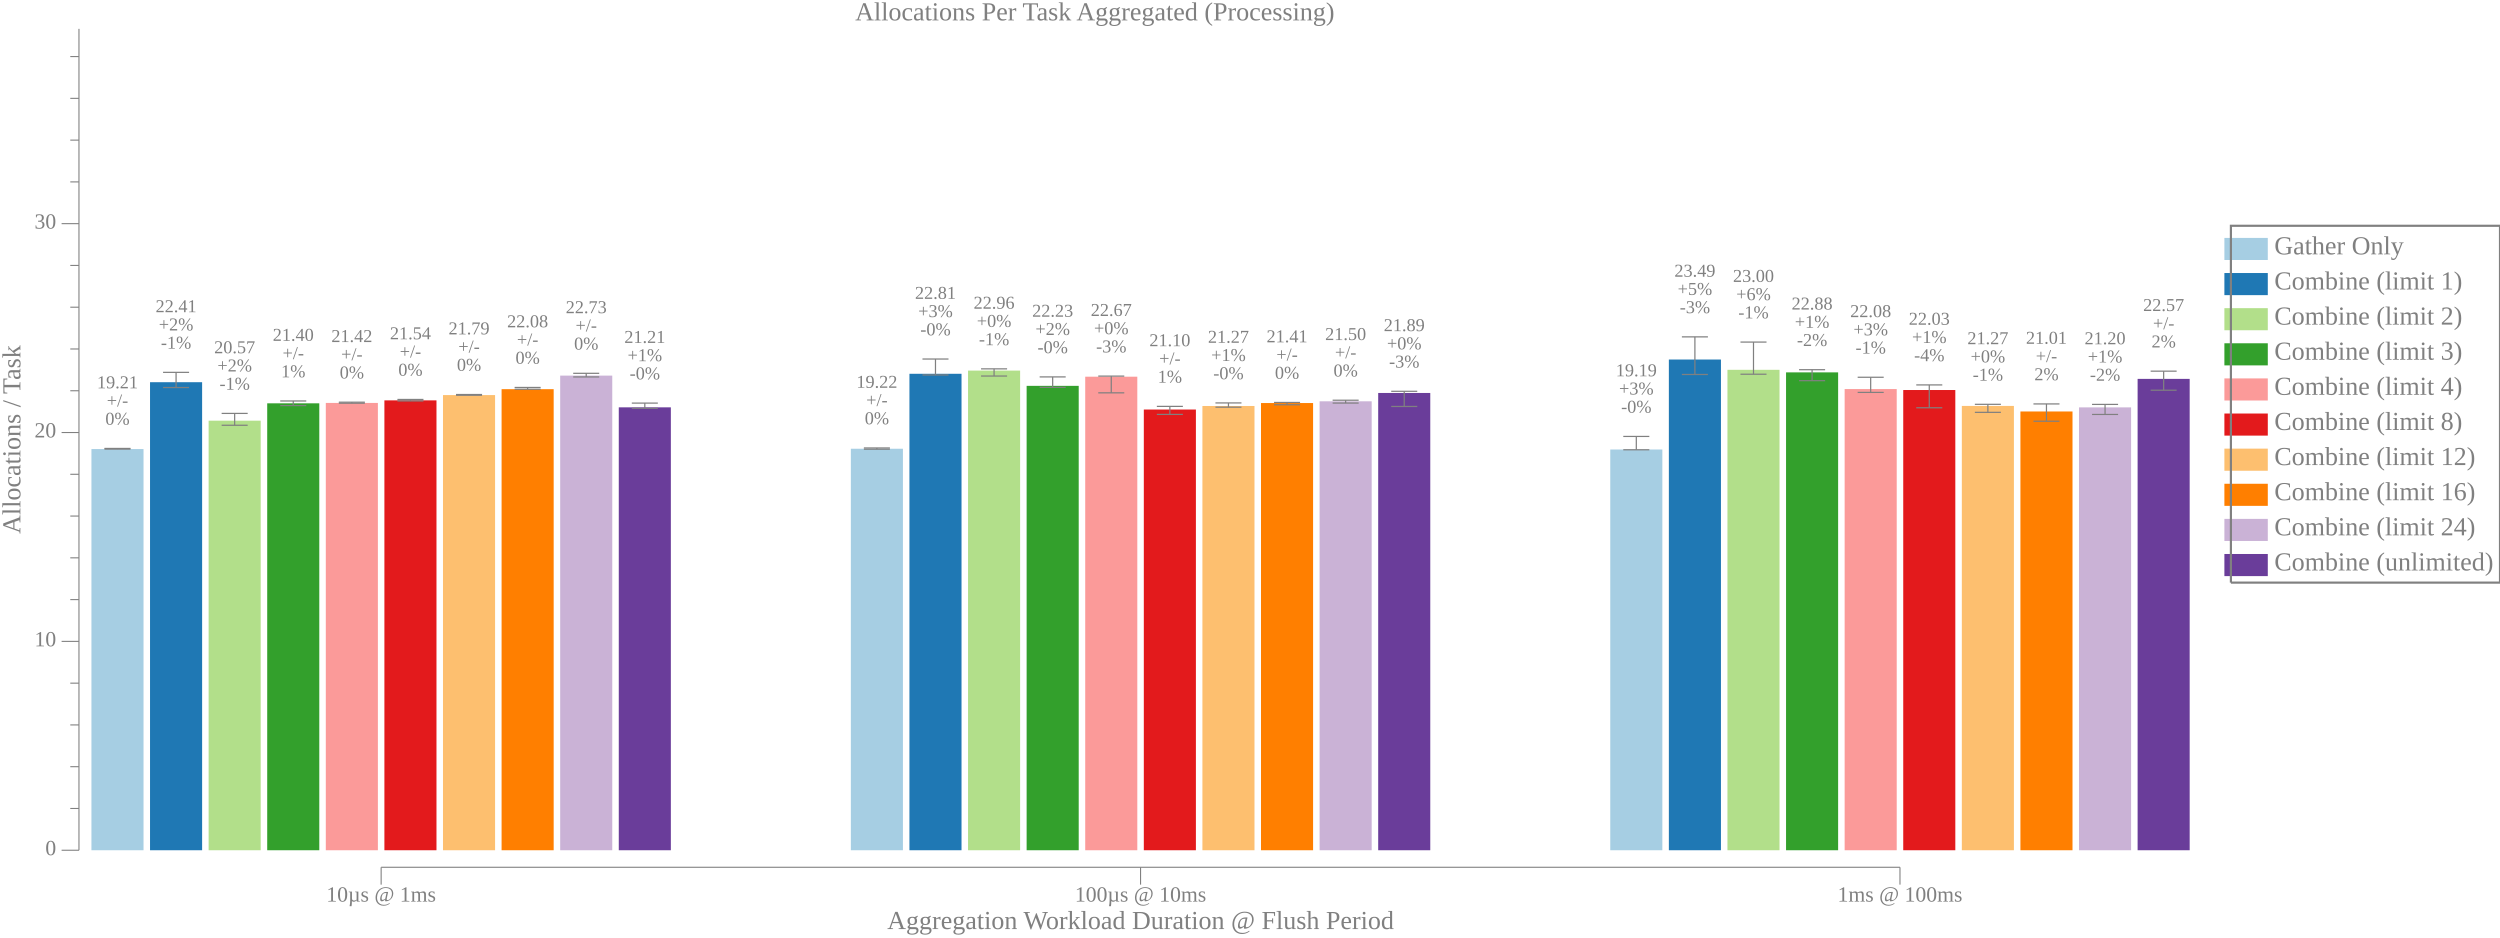
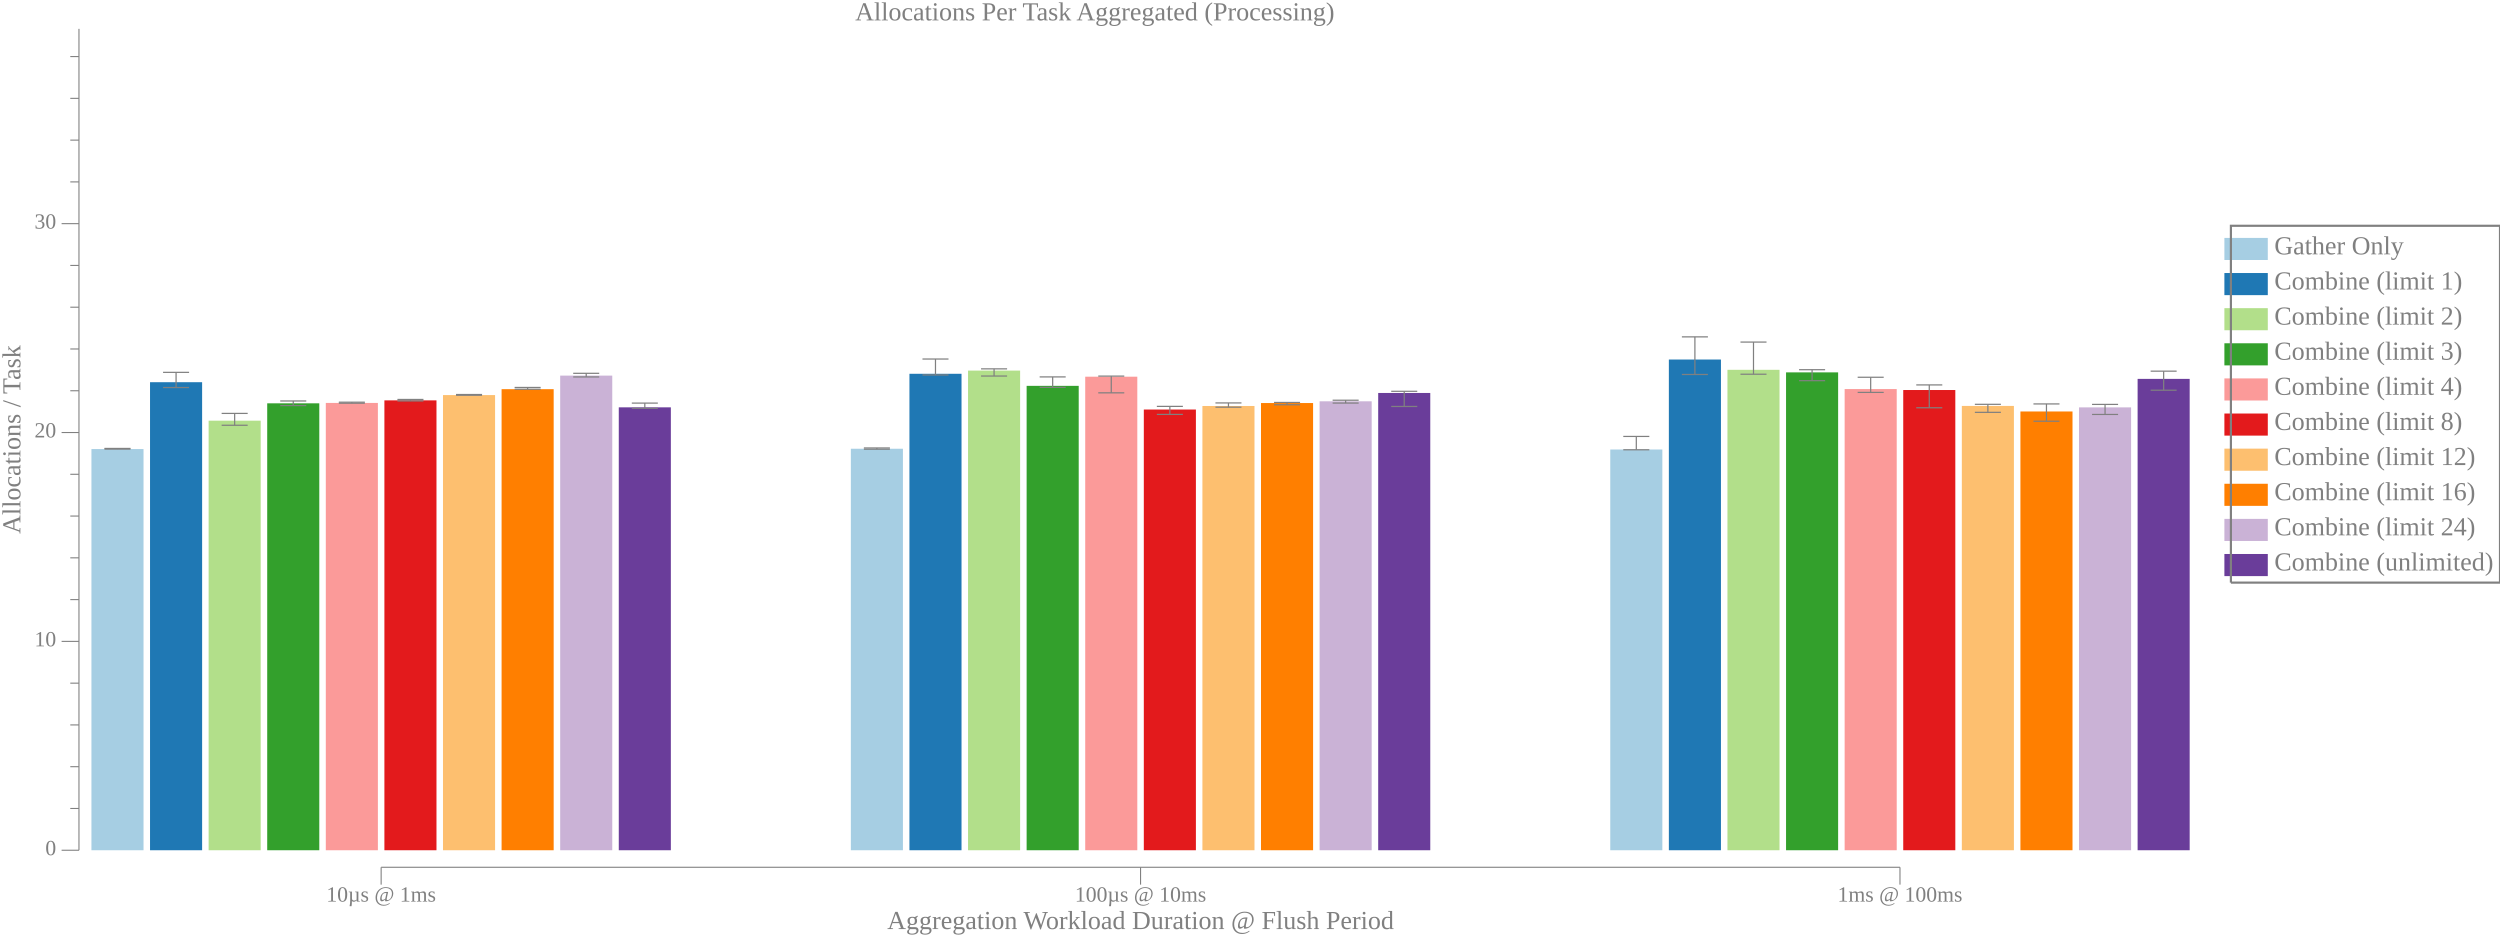
<svg xmlns="http://www.w3.org/2000/svg" width="1152pt" height="432pt" viewBox="0 0 1152 432">
  <g transform="scale(1, -1) translate(0, -432)">
    <path d="M1025,312.19L1025,322.37L1045,322.37L1045,312.19Z" style="fill:#A6CEE3" />
    <text x="1048" y="-314.79" transform="scale(1, -1)" style="font-family:Liberation Serif;font-variant:normal;font-weight:normal;font-style:normal;font-size:12px;fill:#808080">Gather Only</text>
    <path d="M1025,296L1025,306.19L1045,306.19L1045,296Z" style="fill:#1F78B4" />
    <text x="1048" y="-298.61" transform="scale(1, -1)" style="font-family:Liberation Serif;font-variant:normal;font-weight:normal;font-style:normal;font-size:12px;fill:#808080">Combine (limit 1)</text>
    <path d="M1025,279.82L1025,290L1045,290L1045,279.82Z" style="fill:#B2DF8A" />
    <text x="1048" y="-282.42" transform="scale(1, -1)" style="font-family:Liberation Serif;font-variant:normal;font-weight:normal;font-style:normal;font-size:12px;fill:#808080">Combine (limit 2)</text>
    <path d="M1025,263.63L1025,273.82L1045,273.82L1045,263.63Z" style="fill:#33A02C" />
    <text x="1048" y="-266.24" transform="scale(1, -1)" style="font-family:Liberation Serif;font-variant:normal;font-weight:normal;font-style:normal;font-size:12px;fill:#808080">Combine (limit 3)</text>
    <path d="M1025,247.45L1025,257.63L1045,257.63L1045,247.45Z" style="fill:#FB9A99" />
    <text x="1048" y="-250.06" transform="scale(1, -1)" style="font-family:Liberation Serif;font-variant:normal;font-weight:normal;font-style:normal;font-size:12px;fill:#808080">Combine (limit 4)</text>
    <path d="M1025,231.27L1025,241.45L1045,241.45L1045,231.27Z" style="fill:#E31A1C" />
    <text x="1048" y="-233.87" transform="scale(1, -1)" style="font-family:Liberation Serif;font-variant:normal;font-weight:normal;font-style:normal;font-size:12px;fill:#808080">Combine (limit 8)</text>
    <path d="M1025,215.08L1025,225.27L1045,225.27L1045,215.08Z" style="fill:#FDBF6F" />
    <text x="1048" y="-217.69" transform="scale(1, -1)" style="font-family:Liberation Serif;font-variant:normal;font-weight:normal;font-style:normal;font-size:12px;fill:#808080">Combine (limit 12)</text>
    <path d="M1025,198.9L1025,209.08L1045,209.08L1045,198.9Z" style="fill:#FF7F00" />
    <text x="1048" y="-201.5" transform="scale(1, -1)" style="font-family:Liberation Serif;font-variant:normal;font-weight:normal;font-style:normal;font-size:12px;fill:#808080">Combine (limit 16)</text>
    <path d="M1025,182.72L1025,192.9L1045,192.9L1045,182.72Z" style="fill:#CAB2D6" />
    <text x="1048" y="-185.32" transform="scale(1, -1)" style="font-family:Liberation Serif;font-variant:normal;font-weight:normal;font-style:normal;font-size:12px;fill:#808080">Combine (limit 24)</text>
    <path d="M1025,166.53L1025,176.72L1045,176.72L1045,166.53Z" style="fill:#6A3D9A" />
    <text x="1048" y="-169.14" transform="scale(1, -1)" style="font-family:Liberation Serif;font-variant:normal;font-weight:normal;font-style:normal;font-size:12px;fill:#808080">Combine (unlimited)</text>
    <path d="M1028,163.53L1028,327.96L1152,327.96L1152,163.53L1028,163.53" style="fill:none;stroke:#808080" />
    <path d="M0,0L1009,0L1009,432L0,432Z" style="fill:#-8000000000000000-8000000000000000-8000000000000000;fill-opacity:0" />
    <text x="394.06" y="-422.61" transform="scale(1, -1)" style="font-family:Liberation Serif;font-variant:normal;font-weight:normal;font-style:normal;font-size:12px;fill:#808080">Allocations Per Task Aggregated (Processing)</text>
    <text x="408.82" y="-3.902" transform="scale(1, -1)" style="font-family:Liberation Serif;font-variant:normal;font-weight:normal;font-style:normal;font-size:12px;fill:#808080">Aggregation Workload Duration @ Flush Period</text>
    <text x="150.37" y="-16.541" transform="scale(1, -1)" style="font-family:Liberation Serif;font-variant:normal;font-weight:normal;font-style:normal;font-size:10px;fill:#808080">10µs @ 1ms</text>
    <text x="495.31" y="-16.541" transform="scale(1, -1)" style="font-family:Liberation Serif;font-variant:normal;font-weight:normal;font-style:normal;font-size:10px;fill:#808080">100µs @ 10ms</text>
    <text x="846.74" y="-16.541" transform="scale(1, -1)" style="font-family:Liberation Serif;font-variant:normal;font-weight:normal;font-style:normal;font-size:10px;fill:#808080">1ms @ 100ms</text>
    <path d="M175.63,24.363L175.63,32.363" style="fill:none;stroke:#808080;stroke-width:0.5" />
    <path d="M525.57,24.363L525.57,32.363" style="fill:none;stroke:#808080;stroke-width:0.5" />
    <path d="M875.51,24.363L875.51,32.363" style="fill:none;stroke:#808080;stroke-width:0.5" />
    <path d="M175.63,32.363L875.51,32.363" style="fill:none;stroke:#808080;stroke-width:0.5" />
    <g transform="rotate(90)">
      <text x="186" y="9.387" transform="scale(1, -1)" style="font-family:Liberation Serif;font-variant:normal;font-weight:normal;font-style:normal;font-size:12px;fill:#808080">Allocations / Task</text>
    </g>
    <text x="20.885" y="-37.924" transform="scale(1, -1)" style="font-family:Liberation Serif;font-variant:normal;font-weight:normal;font-style:normal;font-size:10px;fill:#808080">0</text>
    <text x="15.885" y="-134.17" transform="scale(1, -1)" style="font-family:Liberation Serif;font-variant:normal;font-weight:normal;font-style:normal;font-size:10px;fill:#808080">10</text>
    <text x="15.885" y="-230.41" transform="scale(1, -1)" style="font-family:Liberation Serif;font-variant:normal;font-weight:normal;font-style:normal;font-size:10px;fill:#808080">20</text>
    <text x="15.885" y="-326.65" transform="scale(1, -1)" style="font-family:Liberation Serif;font-variant:normal;font-weight:normal;font-style:normal;font-size:10px;fill:#808080">30</text>
    <path d="M28.385,40.209L36.385,40.209" style="fill:none;stroke:#808080;stroke-width:0.5" />
    <path d="M28.385,136.45L36.385,136.45" style="fill:none;stroke:#808080;stroke-width:0.5" />
    <path d="M28.385,232.69L36.385,232.69" style="fill:none;stroke:#808080;stroke-width:0.5" />
    <path d="M28.385,328.94L36.385,328.94" style="fill:none;stroke:#808080;stroke-width:0.5" />
    <path d="M32.385,59.457L36.385,59.457" style="fill:none;stroke:#808080;stroke-width:0.5" />
    <path d="M32.385,78.706L36.385,78.706" style="fill:none;stroke:#808080;stroke-width:0.5" />
    <path d="M32.385,97.954L36.385,97.954" style="fill:none;stroke:#808080;stroke-width:0.5" />
    <path d="M32.385,117.2L36.385,117.2" style="fill:none;stroke:#808080;stroke-width:0.5" />
    <path d="M32.385,155.7L36.385,155.7" style="fill:none;stroke:#808080;stroke-width:0.5" />
    <path d="M32.385,174.95L36.385,174.95" style="fill:none;stroke:#808080;stroke-width:0.5" />
    <path d="M32.385,194.2L36.385,194.2" style="fill:none;stroke:#808080;stroke-width:0.5" />
    <path d="M32.385,213.45L36.385,213.45" style="fill:none;stroke:#808080;stroke-width:0.5" />
    <path d="M32.385,251.94L36.385,251.94" style="fill:none;stroke:#808080;stroke-width:0.5" />
    <path d="M32.385,271.19L36.385,271.19" style="fill:none;stroke:#808080;stroke-width:0.5" />
    <path d="M32.385,290.44L36.385,290.44" style="fill:none;stroke:#808080;stroke-width:0.5" />
    <path d="M32.385,309.69L36.385,309.69" style="fill:none;stroke:#808080;stroke-width:0.5" />
    <path d="M32.385,348.18L36.385,348.18" style="fill:none;stroke:#808080;stroke-width:0.5" />
    <path d="M32.385,367.43L36.385,367.43" style="fill:none;stroke:#808080;stroke-width:0.5" />
    <path d="M32.385,386.68L36.385,386.68" style="fill:none;stroke:#808080;stroke-width:0.5" />
    <path d="M32.385,405.93L36.385,405.93" style="fill:none;stroke:#808080;stroke-width:0.5" />
    <path d="M36.385,40.209L36.385,418.71" style="fill:none;stroke:#808080;stroke-width:0.5" />
    <path d="M42.135,40.209L42.135,225.08L66.135,225.08L66.135,40.209Z" style="fill:#A6CEE3" />
    <path d="M54.135,225.06L54.135,225.36" style="fill:none;stroke:#808080;stroke-width:0.567" />
    <path d="M48.135,225.06L60.135,225.06" style="fill:none;stroke:#808080;stroke-width:0.567" />
    <path d="M48.135,225.36L60.135,225.36" style="fill:none;stroke:#808080;stroke-width:0.567" />
-     <text x="44.685" y="-253.07" transform="scale(1, -1)" style="font-family:Liberation Serif;font-variant:normal;font-weight:normal;font-style:normal;font-size:8.4px;fill:#808080">19.21</text>
-     <text x="49.201" y="-244.67" transform="scale(1, -1)" style="font-family:Liberation Serif;font-variant:normal;font-weight:normal;font-style:normal;font-size:8.4px;fill:#808080">+/-</text>
-     <text x="48.536" y="-236.27" transform="scale(1, -1)" style="font-family:Liberation Serif;font-variant:normal;font-weight:normal;font-style:normal;font-size:8.4px;fill:#808080">0%</text>
    <path d="M392.07,40.209L392.07,225.22L416.07,225.22L416.07,40.209Z" style="fill:#A6CEE3" />
    <path d="M404.07,225.02L404.07,225.58" style="fill:none;stroke:#808080;stroke-width:0.567" />
    <path d="M398.07,225.02L410.07,225.02" style="fill:none;stroke:#808080;stroke-width:0.567" />
    <path d="M398.07,225.58L410.07,225.58" style="fill:none;stroke:#808080;stroke-width:0.567" />
-     <text x="394.62" y="-253.29" transform="scale(1, -1)" style="font-family:Liberation Serif;font-variant:normal;font-weight:normal;font-style:normal;font-size:8.4px;fill:#808080">19.22</text>
-     <text x="399.14" y="-244.89" transform="scale(1, -1)" style="font-family:Liberation Serif;font-variant:normal;font-weight:normal;font-style:normal;font-size:8.4px;fill:#808080">+/-</text>
-     <text x="398.48" y="-236.49" transform="scale(1, -1)" style="font-family:Liberation Serif;font-variant:normal;font-weight:normal;font-style:normal;font-size:8.4px;fill:#808080">0%</text>
    <path d="M742.01,40.209L742.01,224.87L766.01,224.87L766.01,40.209Z" style="fill:#A6CEE3" />
    <path d="M754.01,224.74L754.01,230.89" style="fill:none;stroke:#808080;stroke-width:0.567" />
    <path d="M748.01,224.74L760.01,224.74" style="fill:none;stroke:#808080;stroke-width:0.567" />
    <path d="M748.01,230.89L760.01,230.89" style="fill:none;stroke:#808080;stroke-width:0.567" />
-     <text x="744.56" y="-258.6" transform="scale(1, -1)" style="font-family:Liberation Serif;font-variant:normal;font-weight:normal;font-style:normal;font-size:8.4px;fill:#808080">19.19</text>
-     <text x="746.05" y="-250.2" transform="scale(1, -1)" style="font-family:Liberation Serif;font-variant:normal;font-weight:normal;font-style:normal;font-size:8.4px;fill:#808080">+3%</text>
-     <text x="747.02" y="-241.8" transform="scale(1, -1)" style="font-family:Liberation Serif;font-variant:normal;font-weight:normal;font-style:normal;font-size:8.4px;fill:#808080">-0%</text>
    <path d="M69.135,40.209L69.135,255.88L93.135,255.88L93.135,40.209Z" style="fill:#1F78B4" />
    <path d="M81.135,253.43L81.135,260.42" style="fill:none;stroke:#808080;stroke-width:0.567" />
    <path d="M75.135,253.43L87.135,253.43" style="fill:none;stroke:#808080;stroke-width:0.567" />
    <path d="M75.135,260.42L87.135,260.42" style="fill:none;stroke:#808080;stroke-width:0.567" />
-     <text x="71.685" y="-288.13" transform="scale(1, -1)" style="font-family:Liberation Serif;font-variant:normal;font-weight:normal;font-style:normal;font-size:8.4px;fill:#808080">22.41</text>
-     <text x="73.167" y="-279.73" transform="scale(1, -1)" style="font-family:Liberation Serif;font-variant:normal;font-weight:normal;font-style:normal;font-size:8.4px;fill:#808080">+2%</text>
-     <text x="74.138" y="-271.33" transform="scale(1, -1)" style="font-family:Liberation Serif;font-variant:normal;font-weight:normal;font-style:normal;font-size:8.4px;fill:#808080">-1%</text>
    <path d="M419.07,40.209L419.07,259.76L443.07,259.76L443.07,40.209Z" style="fill:#1F78B4" />
    <path d="M431.07,259.22L431.07,266.56" style="fill:none;stroke:#808080;stroke-width:0.567" />
    <path d="M425.07,259.22L437.07,259.22" style="fill:none;stroke:#808080;stroke-width:0.567" />
    <path d="M425.07,266.56L437.07,266.56" style="fill:none;stroke:#808080;stroke-width:0.567" />
-     <text x="421.62" y="-294.27" transform="scale(1, -1)" style="font-family:Liberation Serif;font-variant:normal;font-weight:normal;font-style:normal;font-size:8.4px;fill:#808080">22.81</text>
-     <text x="423.11" y="-285.87" transform="scale(1, -1)" style="font-family:Liberation Serif;font-variant:normal;font-weight:normal;font-style:normal;font-size:8.4px;fill:#808080">+3%</text>
-     <text x="424.08" y="-277.47" transform="scale(1, -1)" style="font-family:Liberation Serif;font-variant:normal;font-weight:normal;font-style:normal;font-size:8.4px;fill:#808080">-0%</text>
    <path d="M769.01,40.209L769.01,266.33L793.01,266.33L793.01,40.209Z" style="fill:#1F78B4" />
    <path d="M781.01,259.44L781.01,276.77" style="fill:none;stroke:#808080;stroke-width:0.567" />
    <path d="M775.01,259.44L787.01,259.44" style="fill:none;stroke:#808080;stroke-width:0.567" />
    <path d="M775.01,276.77L787.01,276.77" style="fill:none;stroke:#808080;stroke-width:0.567" />
-     <text x="771.56" y="-304.49" transform="scale(1, -1)" style="font-family:Liberation Serif;font-variant:normal;font-weight:normal;font-style:normal;font-size:8.4px;fill:#808080">23.49</text>
-     <text x="773.05" y="-296.09" transform="scale(1, -1)" style="font-family:Liberation Serif;font-variant:normal;font-weight:normal;font-style:normal;font-size:8.4px;fill:#808080">+5%</text>
-     <text x="774.02" y="-287.69" transform="scale(1, -1)" style="font-family:Liberation Serif;font-variant:normal;font-weight:normal;font-style:normal;font-size:8.4px;fill:#808080">-3%</text>
    <path d="M96.135,40.209L96.135,238.15L120.13,238.15L120.13,40.209Z" style="fill:#B2DF8A" />
    <path d="M108.13,236.04L108.13,241.5" style="fill:none;stroke:#808080;stroke-width:0.567" />
    <path d="M102.13,236.04L114.13,236.04" style="fill:none;stroke:#808080;stroke-width:0.567" />
    <path d="M102.13,241.5L114.13,241.5" style="fill:none;stroke:#808080;stroke-width:0.567" />
-     <text x="98.685" y="-269.22" transform="scale(1, -1)" style="font-family:Liberation Serif;font-variant:normal;font-weight:normal;font-style:normal;font-size:8.4px;fill:#808080">20.57</text>
-     <text x="100.17" y="-260.82" transform="scale(1, -1)" style="font-family:Liberation Serif;font-variant:normal;font-weight:normal;font-style:normal;font-size:8.4px;fill:#808080">+2%</text>
-     <text x="101.14" y="-252.42" transform="scale(1, -1)" style="font-family:Liberation Serif;font-variant:normal;font-weight:normal;font-style:normal;font-size:8.4px;fill:#808080">-1%</text>
    <path d="M446.07,40.209L446.07,261.23L470.07,261.23L470.07,40.209Z" style="fill:#B2DF8A" />
    <path d="M458.07,258.72L458.07,262.03" style="fill:none;stroke:#808080;stroke-width:0.567" />
    <path d="M452.07,258.72L464.07,258.72" style="fill:none;stroke:#808080;stroke-width:0.567" />
    <path d="M452.07,262.03L464.07,262.03" style="fill:none;stroke:#808080;stroke-width:0.567" />
-     <text x="448.62" y="-289.74" transform="scale(1, -1)" style="font-family:Liberation Serif;font-variant:normal;font-weight:normal;font-style:normal;font-size:8.4px;fill:#808080">22.96</text>
-     <text x="450.11" y="-281.34" transform="scale(1, -1)" style="font-family:Liberation Serif;font-variant:normal;font-weight:normal;font-style:normal;font-size:8.4px;fill:#808080">+0%</text>
-     <text x="451.08" y="-272.94" transform="scale(1, -1)" style="font-family:Liberation Serif;font-variant:normal;font-weight:normal;font-style:normal;font-size:8.4px;fill:#808080">-1%</text>
    <path d="M796.01,40.209L796.01,261.59L820.01,261.59L820.01,40.209Z" style="fill:#B2DF8A" />
    <path d="M808.01,259.56L808.01,274.37" style="fill:none;stroke:#808080;stroke-width:0.567" />
    <path d="M802.01,259.56L814.01,259.56" style="fill:none;stroke:#808080;stroke-width:0.567" />
    <path d="M802.01,274.37L814.01,274.37" style="fill:none;stroke:#808080;stroke-width:0.567" />
-     <text x="798.56" y="-302.09" transform="scale(1, -1)" style="font-family:Liberation Serif;font-variant:normal;font-weight:normal;font-style:normal;font-size:8.4px;fill:#808080">23.00</text>
-     <text x="800.05" y="-293.69" transform="scale(1, -1)" style="font-family:Liberation Serif;font-variant:normal;font-weight:normal;font-style:normal;font-size:8.4px;fill:#808080">+6%</text>
-     <text x="801.02" y="-285.29" transform="scale(1, -1)" style="font-family:Liberation Serif;font-variant:normal;font-weight:normal;font-style:normal;font-size:8.4px;fill:#808080">-1%</text>
    <path d="M123.13,40.209L123.13,246.15L147.13,246.15L147.13,40.209Z" style="fill:#33A02C" />
    <path d="M135.13,245.1L135.13,247.23" style="fill:none;stroke:#808080;stroke-width:0.567" />
    <path d="M129.13,245.1L141.13,245.1" style="fill:none;stroke:#808080;stroke-width:0.567" />
    <path d="M129.13,247.23L141.13,247.23" style="fill:none;stroke:#808080;stroke-width:0.567" />
-     <text x="125.68" y="-274.94" transform="scale(1, -1)" style="font-family:Liberation Serif;font-variant:normal;font-weight:normal;font-style:normal;font-size:8.4px;fill:#808080">21.40</text>
-     <text x="130.2" y="-266.54" transform="scale(1, -1)" style="font-family:Liberation Serif;font-variant:normal;font-weight:normal;font-style:normal;font-size:8.4px;fill:#808080">+/-</text>
-     <text x="129.54" y="-258.14" transform="scale(1, -1)" style="font-family:Liberation Serif;font-variant:normal;font-weight:normal;font-style:normal;font-size:8.4px;fill:#808080">1%</text>
    <path d="M473.07,40.209L473.07,254.2L497.07,254.2L497.07,40.209Z" style="fill:#33A02C" />
    <path d="M485.07,253.5L485.07,258.32" style="fill:none;stroke:#808080;stroke-width:0.567" />
    <path d="M479.07,253.5L491.07,253.5" style="fill:none;stroke:#808080;stroke-width:0.567" />
    <path d="M479.07,258.32L491.07,258.32" style="fill:none;stroke:#808080;stroke-width:0.567" />
-     <text x="475.62" y="-286.04" transform="scale(1, -1)" style="font-family:Liberation Serif;font-variant:normal;font-weight:normal;font-style:normal;font-size:8.4px;fill:#808080">22.23</text>
-     <text x="477.11" y="-277.64" transform="scale(1, -1)" style="font-family:Liberation Serif;font-variant:normal;font-weight:normal;font-style:normal;font-size:8.4px;fill:#808080">+2%</text>
-     <text x="478.08" y="-269.24" transform="scale(1, -1)" style="font-family:Liberation Serif;font-variant:normal;font-weight:normal;font-style:normal;font-size:8.4px;fill:#808080">-0%</text>
    <path d="M823.01,40.209L823.01,260.41L847.01,260.41L847.01,40.209Z" style="fill:#33A02C" />
    <path d="M835.01,256.59L835.01,261.64" style="fill:none;stroke:#808080;stroke-width:0.567" />
    <path d="M829.01,256.59L841.01,256.59" style="fill:none;stroke:#808080;stroke-width:0.567" />
    <path d="M829.01,261.64L841.01,261.64" style="fill:none;stroke:#808080;stroke-width:0.567" />
-     <text x="825.56" y="-289.35" transform="scale(1, -1)" style="font-family:Liberation Serif;font-variant:normal;font-weight:normal;font-style:normal;font-size:8.4px;fill:#808080">22.88</text>
-     <text x="827.05" y="-280.95" transform="scale(1, -1)" style="font-family:Liberation Serif;font-variant:normal;font-weight:normal;font-style:normal;font-size:8.4px;fill:#808080">+1%</text>
-     <text x="828.02" y="-272.55" transform="scale(1, -1)" style="font-family:Liberation Serif;font-variant:normal;font-weight:normal;font-style:normal;font-size:8.4px;fill:#808080">-2%</text>
    <path d="M150.13,40.209L150.13,246.33L174.13,246.33L174.13,40.209Z" style="fill:#FB9A99" />
    <path d="M162.13,246.21L162.13,246.67" style="fill:none;stroke:#808080;stroke-width:0.567" />
    <path d="M156.13,246.21L168.13,246.21" style="fill:none;stroke:#808080;stroke-width:0.567" />
    <path d="M156.13,246.67L168.13,246.67" style="fill:none;stroke:#808080;stroke-width:0.567" />
-     <text x="152.68" y="-274.39" transform="scale(1, -1)" style="font-family:Liberation Serif;font-variant:normal;font-weight:normal;font-style:normal;font-size:8.4px;fill:#808080">21.42</text>
-     <text x="157.2" y="-265.99" transform="scale(1, -1)" style="font-family:Liberation Serif;font-variant:normal;font-weight:normal;font-style:normal;font-size:8.4px;fill:#808080">+/-</text>
-     <text x="156.54" y="-257.59" transform="scale(1, -1)" style="font-family:Liberation Serif;font-variant:normal;font-weight:normal;font-style:normal;font-size:8.4px;fill:#808080">0%</text>
    <path d="M500.07,40.209L500.07,258.42L524.07,258.42L524.07,40.209Z" style="fill:#FB9A99" />
    <path d="M512.07,250.98L512.07,258.69" style="fill:none;stroke:#808080;stroke-width:0.567" />
    <path d="M506.07,250.98L518.07,250.98" style="fill:none;stroke:#808080;stroke-width:0.567" />
    <path d="M506.07,258.69L518.07,258.69" style="fill:none;stroke:#808080;stroke-width:0.567" />
-     <text x="502.62" y="-286.4" transform="scale(1, -1)" style="font-family:Liberation Serif;font-variant:normal;font-weight:normal;font-style:normal;font-size:8.4px;fill:#808080">22.67</text>
-     <text x="504.11" y="-278" transform="scale(1, -1)" style="font-family:Liberation Serif;font-variant:normal;font-weight:normal;font-style:normal;font-size:8.4px;fill:#808080">+0%</text>
-     <text x="505.08" y="-269.6" transform="scale(1, -1)" style="font-family:Liberation Serif;font-variant:normal;font-weight:normal;font-style:normal;font-size:8.4px;fill:#808080">-3%</text>
    <path d="M850.01,40.209L850.01,252.72L874.01,252.72L874.01,40.209Z" style="fill:#FB9A99" />
    <path d="M862.01,251.18L862.01,258.16" style="fill:none;stroke:#808080;stroke-width:0.567" />
    <path d="M856.01,251.18L868.01,251.18" style="fill:none;stroke:#808080;stroke-width:0.567" />
    <path d="M856.01,258.16L868.01,258.16" style="fill:none;stroke:#808080;stroke-width:0.567" />
-     <text x="852.56" y="-285.87" transform="scale(1, -1)" style="font-family:Liberation Serif;font-variant:normal;font-weight:normal;font-style:normal;font-size:8.4px;fill:#808080">22.08</text>
-     <text x="854.05" y="-277.47" transform="scale(1, -1)" style="font-family:Liberation Serif;font-variant:normal;font-weight:normal;font-style:normal;font-size:8.4px;fill:#808080">+3%</text>
-     <text x="855.02" y="-269.07" transform="scale(1, -1)" style="font-family:Liberation Serif;font-variant:normal;font-weight:normal;font-style:normal;font-size:8.4px;fill:#808080">-1%</text>
    <path d="M177.13,40.209L177.13,247.51L201.13,247.51L201.13,40.209Z" style="fill:#E31A1C" />
    <path d="M189.13,247.25L189.13,247.93" style="fill:none;stroke:#808080;stroke-width:0.567" />
    <path d="M183.13,247.25L195.13,247.25" style="fill:none;stroke:#808080;stroke-width:0.567" />
    <path d="M183.13,247.93L195.13,247.93" style="fill:none;stroke:#808080;stroke-width:0.567" />
-     <text x="179.68" y="-275.65" transform="scale(1, -1)" style="font-family:Liberation Serif;font-variant:normal;font-weight:normal;font-style:normal;font-size:8.4px;fill:#808080">21.54</text>
-     <text x="184.2" y="-267.25" transform="scale(1, -1)" style="font-family:Liberation Serif;font-variant:normal;font-weight:normal;font-style:normal;font-size:8.4px;fill:#808080">+/-</text>
-     <text x="183.54" y="-258.85" transform="scale(1, -1)" style="font-family:Liberation Serif;font-variant:normal;font-weight:normal;font-style:normal;font-size:8.4px;fill:#808080">0%</text>
    <path d="M527.07,40.209L527.07,243.29L551.07,243.29L551.07,40.209Z" style="fill:#E31A1C" />
    <path d="M539.07,241.04L539.07,244.74" style="fill:none;stroke:#808080;stroke-width:0.567" />
    <path d="M533.07,241.04L545.07,241.04" style="fill:none;stroke:#808080;stroke-width:0.567" />
    <path d="M533.07,244.74L545.07,244.74" style="fill:none;stroke:#808080;stroke-width:0.567" />
-     <text x="529.62" y="-272.46" transform="scale(1, -1)" style="font-family:Liberation Serif;font-variant:normal;font-weight:normal;font-style:normal;font-size:8.4px;fill:#808080">21.10</text>
-     <text x="534.14" y="-264.06" transform="scale(1, -1)" style="font-family:Liberation Serif;font-variant:normal;font-weight:normal;font-style:normal;font-size:8.4px;fill:#808080">+/-</text>
-     <text x="533.48" y="-255.66" transform="scale(1, -1)" style="font-family:Liberation Serif;font-variant:normal;font-weight:normal;font-style:normal;font-size:8.4px;fill:#808080">1%</text>
    <path d="M877.01,40.209L877.01,252.28L901.01,252.28L901.01,40.209Z" style="fill:#E31A1C" />
    <path d="M889.01,244.1L889.01,254.63" style="fill:none;stroke:#808080;stroke-width:0.567" />
    <path d="M883.01,244.1L895.01,244.1" style="fill:none;stroke:#808080;stroke-width:0.567" />
    <path d="M883.01,254.63L895.01,254.63" style="fill:none;stroke:#808080;stroke-width:0.567" />
-     <text x="879.56" y="-282.35" transform="scale(1, -1)" style="font-family:Liberation Serif;font-variant:normal;font-weight:normal;font-style:normal;font-size:8.4px;fill:#808080">22.03</text>
-     <text x="881.05" y="-273.95" transform="scale(1, -1)" style="font-family:Liberation Serif;font-variant:normal;font-weight:normal;font-style:normal;font-size:8.4px;fill:#808080">+1%</text>
-     <text x="882.02" y="-265.55" transform="scale(1, -1)" style="font-family:Liberation Serif;font-variant:normal;font-weight:normal;font-style:normal;font-size:8.4px;fill:#808080">-4%</text>
    <path d="M204.13,40.209L204.13,249.95L228.13,249.95L228.13,40.209Z" style="fill:#FDBF6F" />
    <path d="M216.13,249.87L216.13,250.21" style="fill:none;stroke:#808080;stroke-width:0.567" />
    <path d="M210.13,249.87L222.13,249.87" style="fill:none;stroke:#808080;stroke-width:0.567" />
    <path d="M210.13,250.21L222.13,250.21" style="fill:none;stroke:#808080;stroke-width:0.567" />
-     <text x="206.68" y="-277.92" transform="scale(1, -1)" style="font-family:Liberation Serif;font-variant:normal;font-weight:normal;font-style:normal;font-size:8.4px;fill:#808080">21.79</text>
-     <text x="211.2" y="-269.52" transform="scale(1, -1)" style="font-family:Liberation Serif;font-variant:normal;font-weight:normal;font-style:normal;font-size:8.4px;fill:#808080">+/-</text>
-     <text x="210.54" y="-261.12" transform="scale(1, -1)" style="font-family:Liberation Serif;font-variant:normal;font-weight:normal;font-style:normal;font-size:8.4px;fill:#808080">0%</text>
    <path d="M554.07,40.209L554.07,244.92L578.07,244.92L578.07,40.209Z" style="fill:#FDBF6F" />
    <path d="M566.07,244.37L566.07,246.33" style="fill:none;stroke:#808080;stroke-width:0.567" />
    <path d="M560.07,244.37L572.07,244.37" style="fill:none;stroke:#808080;stroke-width:0.567" />
    <path d="M560.07,246.33L572.07,246.33" style="fill:none;stroke:#808080;stroke-width:0.567" />
-     <text x="556.62" y="-274.04" transform="scale(1, -1)" style="font-family:Liberation Serif;font-variant:normal;font-weight:normal;font-style:normal;font-size:8.4px;fill:#808080">21.27</text>
-     <text x="558.11" y="-265.64" transform="scale(1, -1)" style="font-family:Liberation Serif;font-variant:normal;font-weight:normal;font-style:normal;font-size:8.4px;fill:#808080">+1%</text>
-     <text x="559.08" y="-257.24" transform="scale(1, -1)" style="font-family:Liberation Serif;font-variant:normal;font-weight:normal;font-style:normal;font-size:8.4px;fill:#808080">-0%</text>
    <path d="M904.01,40.209L904.01,244.95L928.01,244.95L928.01,40.209Z" style="fill:#FDBF6F" />
    <path d="M916.01,241.99L916.01,245.69" style="fill:none;stroke:#808080;stroke-width:0.567" />
    <path d="M910.01,241.99L922.01,241.99" style="fill:none;stroke:#808080;stroke-width:0.567" />
    <path d="M910.01,245.69L922.01,245.69" style="fill:none;stroke:#808080;stroke-width:0.567" />
-     <text x="906.56" y="-273.4" transform="scale(1, -1)" style="font-family:Liberation Serif;font-variant:normal;font-weight:normal;font-style:normal;font-size:8.4px;fill:#808080">21.27</text>
-     <text x="908.05" y="-265" transform="scale(1, -1)" style="font-family:Liberation Serif;font-variant:normal;font-weight:normal;font-style:normal;font-size:8.4px;fill:#808080">+0%</text>
-     <text x="909.02" y="-256.6" transform="scale(1, -1)" style="font-family:Liberation Serif;font-variant:normal;font-weight:normal;font-style:normal;font-size:8.4px;fill:#808080">-1%</text>
    <path d="M231.13,40.209L231.13,252.67L255.13,252.67L255.13,40.209Z" style="fill:#FF7F00" />
    <path d="M243.13,252.64L243.13,253.46" style="fill:none;stroke:#808080;stroke-width:0.567" />
    <path d="M237.13,252.64L249.13,252.64" style="fill:none;stroke:#808080;stroke-width:0.567" />
    <path d="M237.13,253.46L249.13,253.46" style="fill:none;stroke:#808080;stroke-width:0.567" />
-     <text x="233.68" y="-281.18" transform="scale(1, -1)" style="font-family:Liberation Serif;font-variant:normal;font-weight:normal;font-style:normal;font-size:8.4px;fill:#808080">22.08</text>
-     <text x="238.2" y="-272.78" transform="scale(1, -1)" style="font-family:Liberation Serif;font-variant:normal;font-weight:normal;font-style:normal;font-size:8.4px;fill:#808080">+/-</text>
-     <text x="237.54" y="-264.38" transform="scale(1, -1)" style="font-family:Liberation Serif;font-variant:normal;font-weight:normal;font-style:normal;font-size:8.4px;fill:#808080">0%</text>
    <path d="M581.07,40.209L581.07,246.28L605.07,246.28L605.07,40.209Z" style="fill:#FF7F00" />
    <path d="M593.07,245.48L593.07,246.55" style="fill:none;stroke:#808080;stroke-width:0.567" />
    <path d="M587.07,245.48L599.07,245.48" style="fill:none;stroke:#808080;stroke-width:0.567" />
    <path d="M587.07,246.55L599.07,246.55" style="fill:none;stroke:#808080;stroke-width:0.567" />
-     <text x="583.62" y="-274.26" transform="scale(1, -1)" style="font-family:Liberation Serif;font-variant:normal;font-weight:normal;font-style:normal;font-size:8.4px;fill:#808080">21.41</text>
-     <text x="588.14" y="-265.86" transform="scale(1, -1)" style="font-family:Liberation Serif;font-variant:normal;font-weight:normal;font-style:normal;font-size:8.4px;fill:#808080">+/-</text>
-     <text x="587.48" y="-257.46" transform="scale(1, -1)" style="font-family:Liberation Serif;font-variant:normal;font-weight:normal;font-style:normal;font-size:8.4px;fill:#808080">0%</text>
    <path d="M931.01,40.209L931.01,242.39L955.01,242.39L955.01,40.209Z" style="fill:#FF7F00" />
    <path d="M943.01,237.9L943.01,245.87" style="fill:none;stroke:#808080;stroke-width:0.567" />
    <path d="M937.01,237.9L949.01,237.9" style="fill:none;stroke:#808080;stroke-width:0.567" />
    <path d="M937.01,245.87L949.01,245.87" style="fill:none;stroke:#808080;stroke-width:0.567" />
-     <text x="933.56" y="-273.58" transform="scale(1, -1)" style="font-family:Liberation Serif;font-variant:normal;font-weight:normal;font-style:normal;font-size:8.4px;fill:#808080">21.01</text>
-     <text x="938.08" y="-265.18" transform="scale(1, -1)" style="font-family:Liberation Serif;font-variant:normal;font-weight:normal;font-style:normal;font-size:8.4px;fill:#808080">+/-</text>
-     <text x="937.42" y="-256.78" transform="scale(1, -1)" style="font-family:Liberation Serif;font-variant:normal;font-weight:normal;font-style:normal;font-size:8.4px;fill:#808080">2%</text>
    <path d="M258.13,40.209L258.13,258.92L282.13,258.92L282.13,40.209Z" style="fill:#CAB2D6" />
    <path d="M270.13,258.3L270.13,259.98" style="fill:none;stroke:#808080;stroke-width:0.567" />
    <path d="M264.13,258.3L276.13,258.3" style="fill:none;stroke:#808080;stroke-width:0.567" />
    <path d="M264.13,259.98L276.13,259.98" style="fill:none;stroke:#808080;stroke-width:0.567" />
-     <text x="260.68" y="-287.69" transform="scale(1, -1)" style="font-family:Liberation Serif;font-variant:normal;font-weight:normal;font-style:normal;font-size:8.4px;fill:#808080">22.73</text>
-     <text x="265.2" y="-279.29" transform="scale(1, -1)" style="font-family:Liberation Serif;font-variant:normal;font-weight:normal;font-style:normal;font-size:8.4px;fill:#808080">+/-</text>
-     <text x="264.54" y="-270.89" transform="scale(1, -1)" style="font-family:Liberation Serif;font-variant:normal;font-weight:normal;font-style:normal;font-size:8.4px;fill:#808080">0%</text>
    <path d="M608.07,40.209L608.07,247.08L632.07,247.08L632.07,40.209Z" style="fill:#CAB2D6" />
    <path d="M620.07,246.27L620.07,247.58" style="fill:none;stroke:#808080;stroke-width:0.567" />
    <path d="M614.07,246.27L626.07,246.27" style="fill:none;stroke:#808080;stroke-width:0.567" />
    <path d="M614.07,247.58L626.07,247.58" style="fill:none;stroke:#808080;stroke-width:0.567" />
-     <text x="610.62" y="-275.3" transform="scale(1, -1)" style="font-family:Liberation Serif;font-variant:normal;font-weight:normal;font-style:normal;font-size:8.4px;fill:#808080">21.50</text>
-     <text x="615.14" y="-266.9" transform="scale(1, -1)" style="font-family:Liberation Serif;font-variant:normal;font-weight:normal;font-style:normal;font-size:8.4px;fill:#808080">+/-</text>
-     <text x="614.48" y="-258.5" transform="scale(1, -1)" style="font-family:Liberation Serif;font-variant:normal;font-weight:normal;font-style:normal;font-size:8.4px;fill:#808080">0%</text>
    <path d="M958.01,40.209L958.01,244.28L982.01,244.28L982.01,40.209Z" style="fill:#CAB2D6" />
    <path d="M970.01,241.02L970.01,245.65" style="fill:none;stroke:#808080;stroke-width:0.567" />
    <path d="M964.01,241.02L976.01,241.02" style="fill:none;stroke:#808080;stroke-width:0.567" />
    <path d="M964.01,245.65L976.01,245.65" style="fill:none;stroke:#808080;stroke-width:0.567" />
-     <text x="960.56" y="-273.36" transform="scale(1, -1)" style="font-family:Liberation Serif;font-variant:normal;font-weight:normal;font-style:normal;font-size:8.4px;fill:#808080">21.20</text>
-     <text x="962.05" y="-264.96" transform="scale(1, -1)" style="font-family:Liberation Serif;font-variant:normal;font-weight:normal;font-style:normal;font-size:8.4px;fill:#808080">+1%</text>
-     <text x="963.02" y="-256.56" transform="scale(1, -1)" style="font-family:Liberation Serif;font-variant:normal;font-weight:normal;font-style:normal;font-size:8.4px;fill:#808080">-2%</text>
    <path d="M285.13,40.209L285.13,244.3L309.13,244.3L309.13,40.209Z" style="fill:#6A3D9A" />
    <path d="M297.13,243.84L297.13,246.25" style="fill:none;stroke:#808080;stroke-width:0.567" />
    <path d="M291.13,243.84L303.13,243.84" style="fill:none;stroke:#808080;stroke-width:0.567" />
    <path d="M291.13,246.25L303.13,246.25" style="fill:none;stroke:#808080;stroke-width:0.567" />
-     <text x="287.68" y="-273.97" transform="scale(1, -1)" style="font-family:Liberation Serif;font-variant:normal;font-weight:normal;font-style:normal;font-size:8.4px;fill:#808080">21.21</text>
-     <text x="289.17" y="-265.57" transform="scale(1, -1)" style="font-family:Liberation Serif;font-variant:normal;font-weight:normal;font-style:normal;font-size:8.4px;fill:#808080">+1%</text>
-     <text x="290.14" y="-257.17" transform="scale(1, -1)" style="font-family:Liberation Serif;font-variant:normal;font-weight:normal;font-style:normal;font-size:8.4px;fill:#808080">-0%</text>
    <path d="M635.07,40.209L635.07,250.92L659.07,250.92L659.07,40.209Z" style="fill:#6A3D9A" />
    <path d="M647.07,244.7L647.07,251.69" style="fill:none;stroke:#808080;stroke-width:0.567" />
    <path d="M641.07,244.7L653.07,244.7" style="fill:none;stroke:#808080;stroke-width:0.567" />
    <path d="M641.07,251.69L653.07,251.69" style="fill:none;stroke:#808080;stroke-width:0.567" />
-     <text x="637.62" y="-279.41" transform="scale(1, -1)" style="font-family:Liberation Serif;font-variant:normal;font-weight:normal;font-style:normal;font-size:8.4px;fill:#808080">21.89</text>
-     <text x="639.11" y="-271.01" transform="scale(1, -1)" style="font-family:Liberation Serif;font-variant:normal;font-weight:normal;font-style:normal;font-size:8.4px;fill:#808080">+0%</text>
-     <text x="640.08" y="-262.61" transform="scale(1, -1)" style="font-family:Liberation Serif;font-variant:normal;font-weight:normal;font-style:normal;font-size:8.4px;fill:#808080">-3%</text>
    <path d="M985.01,40.209L985.01,257.41L1009,257.41L1009,40.209Z" style="fill:#6A3D9A" />
    <path d="M997.01,252.19L997.01,260.97" style="fill:none;stroke:#808080;stroke-width:0.567" />
    <path d="M991.01,252.19L1003,252.19" style="fill:none;stroke:#808080;stroke-width:0.567" />
    <path d="M991.01,260.97L1003,260.97" style="fill:none;stroke:#808080;stroke-width:0.567" />
-     <text x="987.56" y="-288.68" transform="scale(1, -1)" style="font-family:Liberation Serif;font-variant:normal;font-weight:normal;font-style:normal;font-size:8.4px;fill:#808080">22.57</text>
-     <text x="992.08" y="-280.28" transform="scale(1, -1)" style="font-family:Liberation Serif;font-variant:normal;font-weight:normal;font-style:normal;font-size:8.4px;fill:#808080">+/-</text>
-     <text x="991.42" y="-271.88" transform="scale(1, -1)" style="font-family:Liberation Serif;font-variant:normal;font-weight:normal;font-style:normal;font-size:8.4px;fill:#808080">2%</text>
  </g>
</svg>
